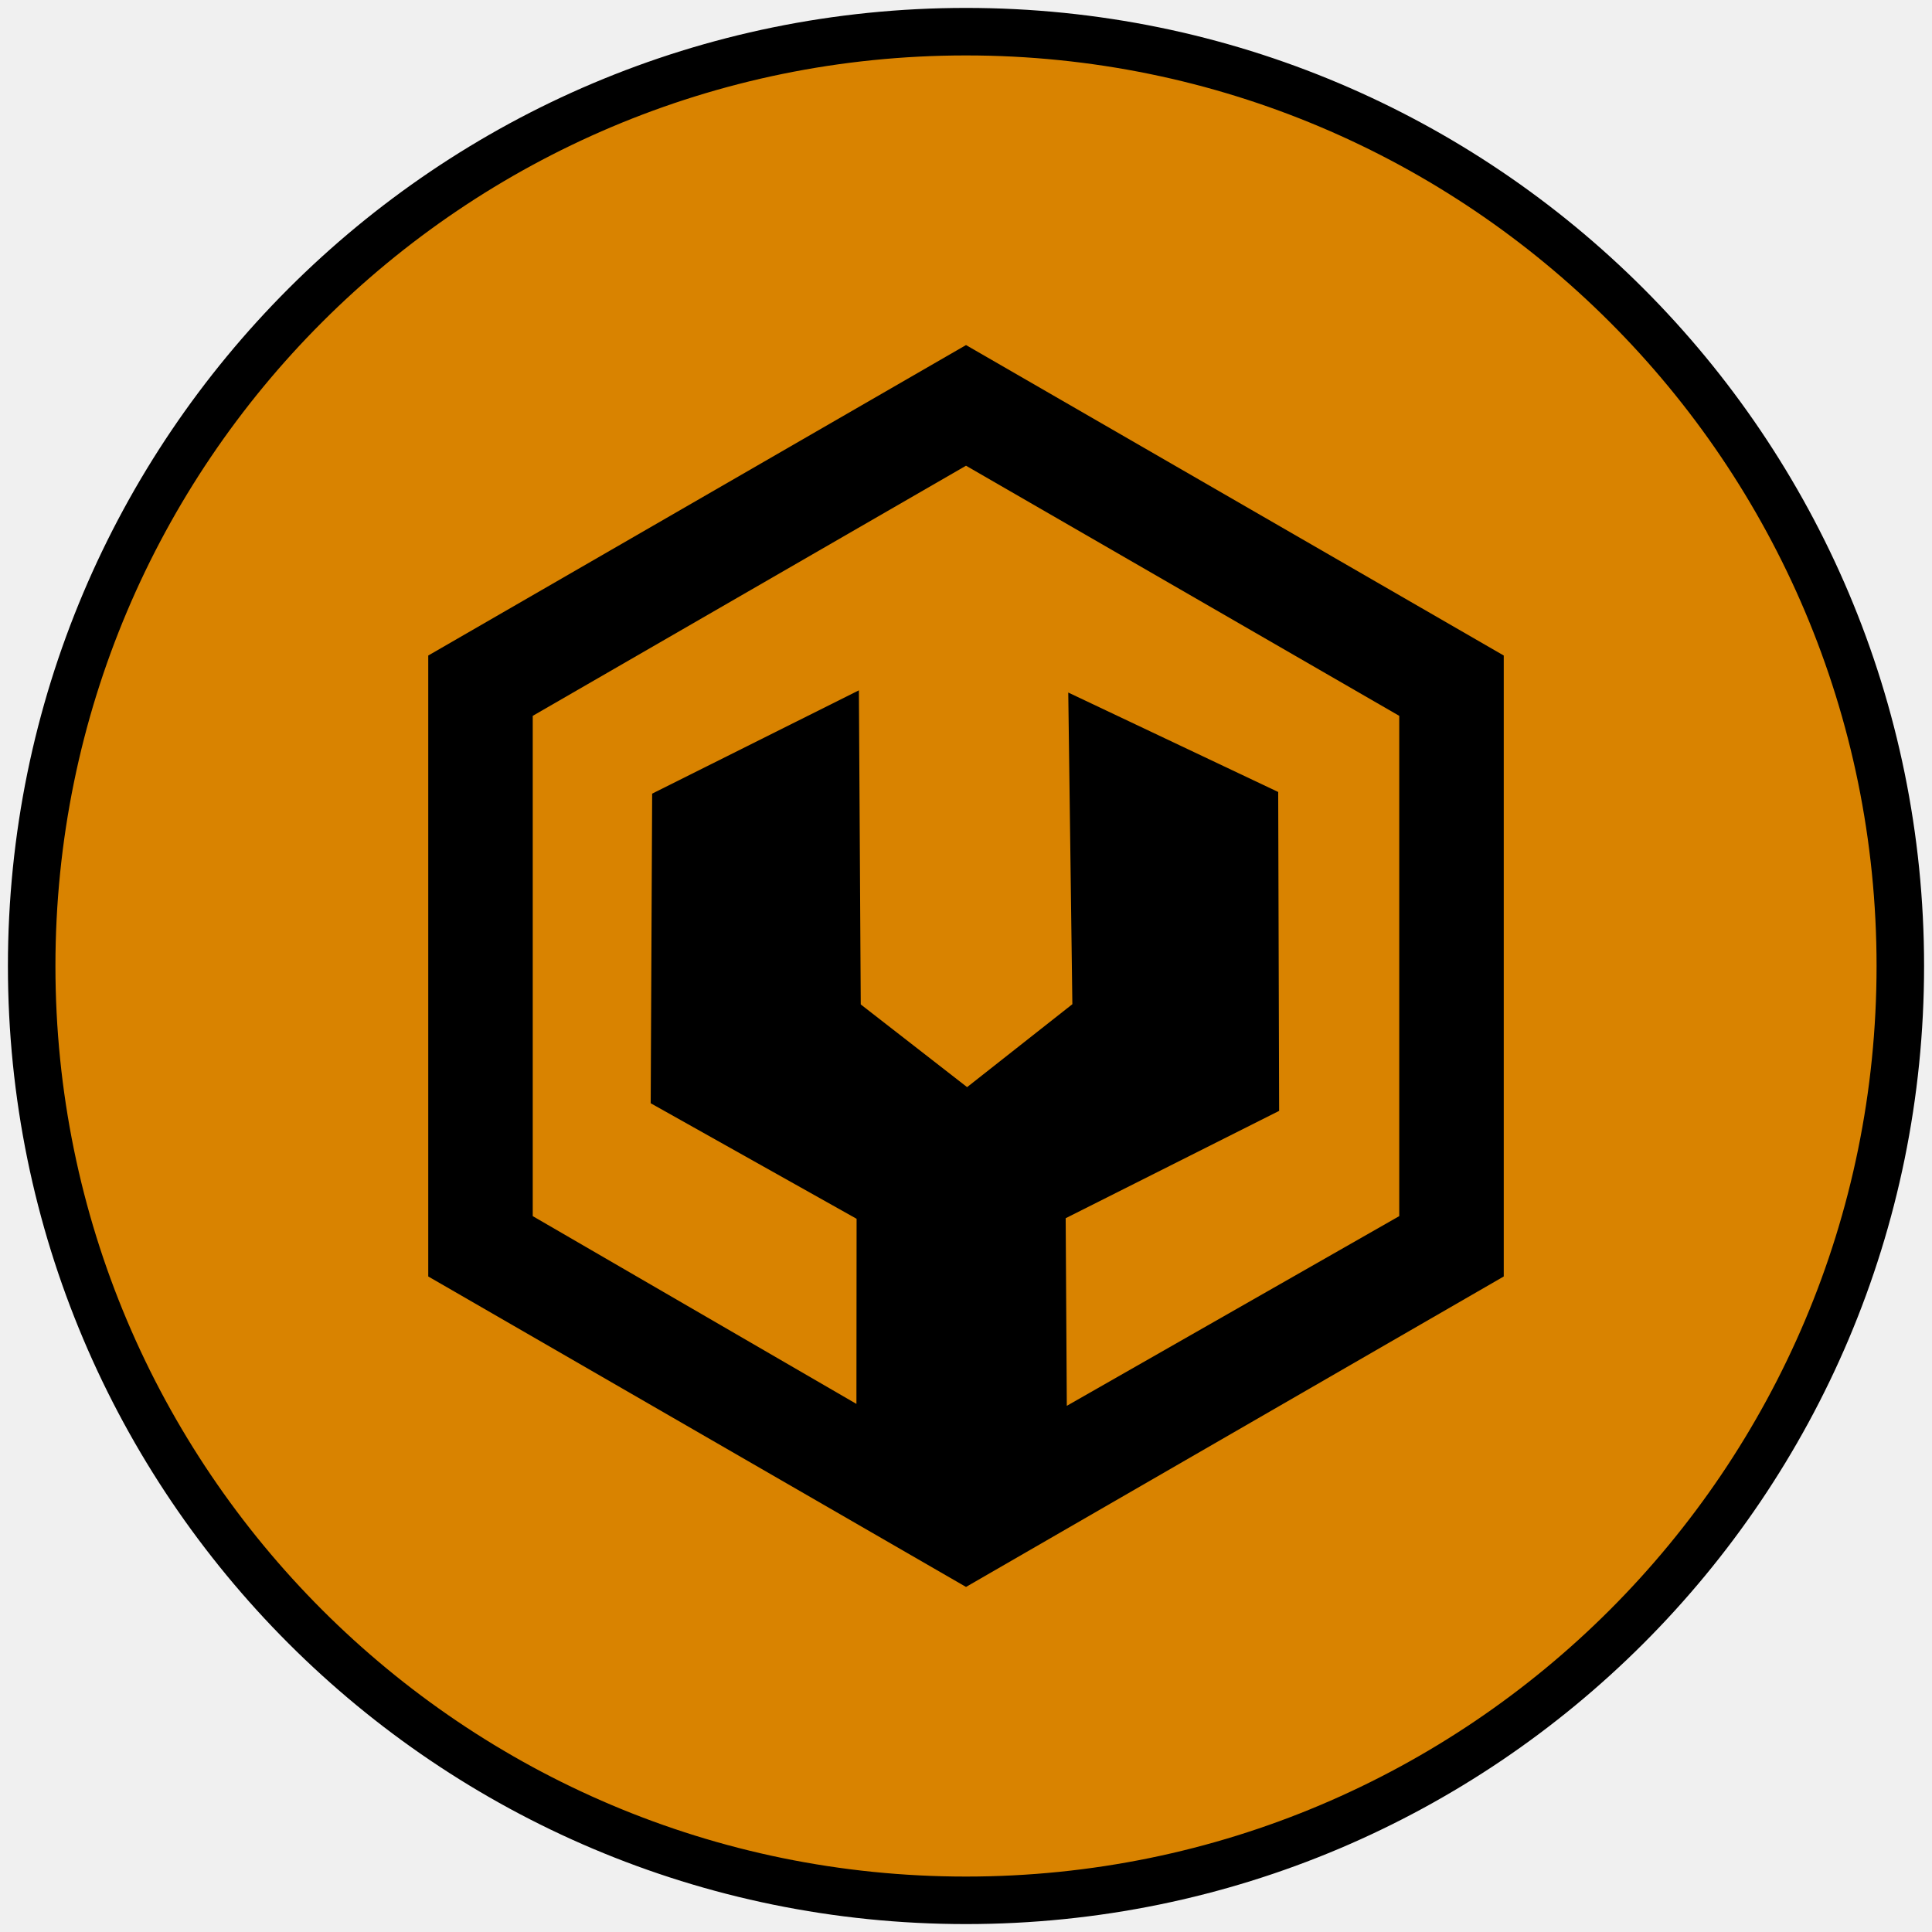
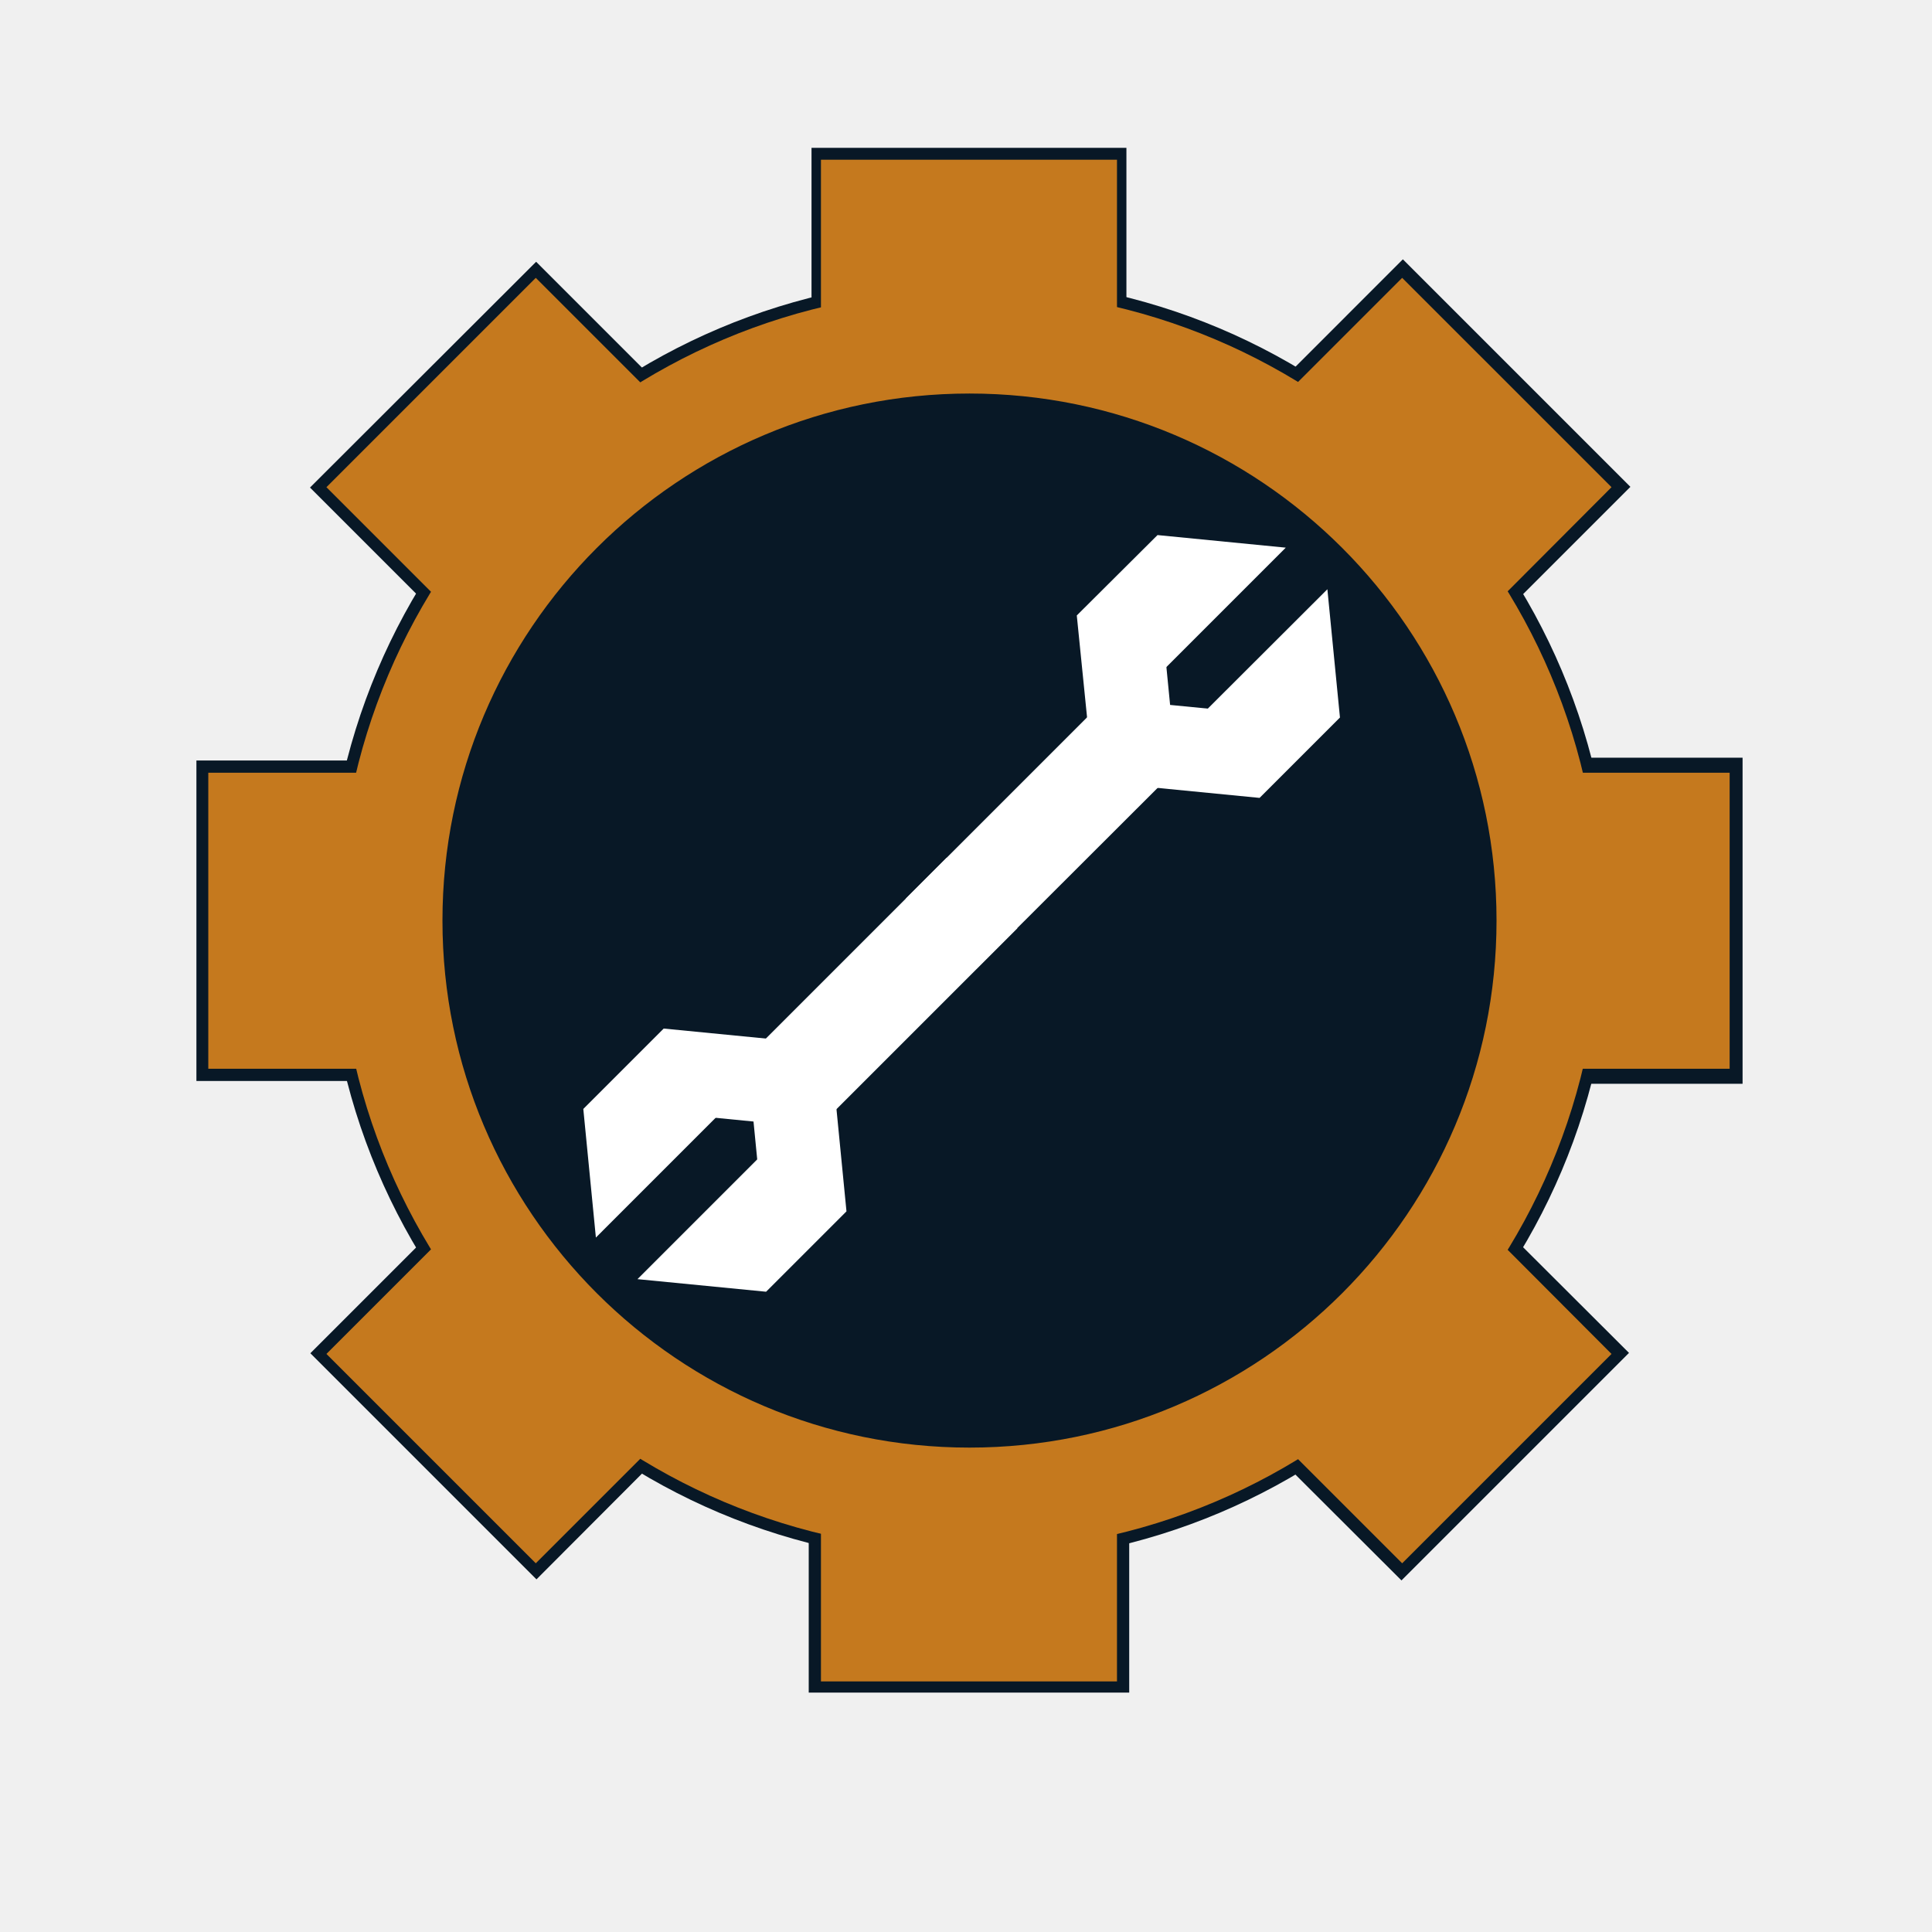
- <svg xmlns="http://www.w3.org/2000/svg" width="195mm" height="195mm" viewBox="40.508 40.508 609.929 609.929" id="svg2" version="1.1">
-   <g id="layer1" transform="translate(0,-361.4175)">
-     <g id="g4149" transform="matrix(0.8936631,0,0,0.8936631,36.63725,64.57029)" style="fill:#000000">
-       <circle style="opacity:1;fill:#d98300;fill-opacity:1;fill-rule:nonzero;stroke:#000000;stroke-width:16.785;stroke-linecap:butt;stroke-linejoin:miter;stroke-miterlimit:4;stroke-dasharray:none;stroke-opacity:1" id="path4187" cx="345.583" cy="718.749" r="330.062" />
-       <path style="color:#000000;font-style:normal;font-variant:normal;font-weight:normal;font-stretch:normal;font-size:medium;line-height:normal;font-family:sans-serif;text-indent:0;text-align:start;text-decoration:none;text-decoration-line:none;text-decoration-style:solid;text-decoration-color:#000000;letter-spacing:normal;word-spacing:normal;text-transform:none;direction:ltr;block-progression:tb;writing-mode:lr-tb;baseline-shift:baseline;text-anchor:start;white-space:normal;clip-rule:nonzero;display:inline;overflow:visible;visibility:visible;opacity:1;isolation:auto;mix-blend-mode:normal;color-interpolation:sRGB;color-interpolation-filters:linearRGB;solid-color:#000000;solid-opacity:1;fill:#000000;fill-opacity:1;fill-rule:nonzero;stroke:none;stroke-width:8.34;stroke-linecap:butt;stroke-linejoin:miter;stroke-miterlimit:4;stroke-dasharray:none;stroke-dashoffset:0;stroke-opacity:1;color-rendering:auto;image-rendering:auto;shape-rendering:auto;text-rendering:auto;enable-background:accumulate" d="M 535.552,609.07 345.588,499.396 155.615,609.07 l 0,219.358 9.233,5.326 180.739,104.349 189.964,-109.675 z m -36.916,21.311 0,176.728 -117.44,67.013 -0.401,-66.276 75.406,-37.919 -0.331,-112.652 -74.162,-35.129 1.448,110.1 -37.183,29.294 -37.571,-29.216 -0.656,-110.957 -73.033,36.494 -0.514,109.376 72.736,40.815 -0.059,65.395 -114.346,-66.338 0,-176.728 153.057,-88.364 z" id="path6005" />
+ <svg xmlns="http://www.w3.org/2000/svg" version="1.1" x="0px" y="0px" viewBox="0 0 552.8 552.8" style="enable-background:new 0 0 552.8 552.8;" xml:space="preserve">
+   <style type="text/css">
+ 	.st0{fill:#081826;}
+ 	.st1{fill:#C5791E;}
+ 	.st2{fill:#FFFFFF;}
+ </style>
+   <g id="bg">
+     <circle id="path8598_4_" class="st0" cx="277.4" cy="263.4" r="183.9" />
+     <polyline class="st0" points="232.2,104.3 232.2,42.3 322.3,42.3 322.3,104.3  " />
+     <polyline class="st0" points="323.1,421.9 323.1,484.3 231.4,484.3 231.4,421.9  " />
+     <polyline class="st0" points="435.2,216.8 498.6,216.8 498.6,310.1 435.2,310.1  " />
+     <polyline class="st0" points="118.8,309.3 56.2,309.3 56.2,217.6 118.8,217.6  " />
+     <polyline class="st0" points="132.8,183.6 88.7,139.5 153.4,74.9 197.4,118.9  " />
+     <polyline class="st0" points="421.8,342.9 466.1,387.1 401,452.2 356.7,408  " />
+     <polyline class="st0" points="356.7,118.9 401.4,74.2 466.5,139.3 421.8,184  " />
+     <polyline class="st0" points="197.4,407.9 153.5,451.9 88.8,387.2 132.8,343.2  " />
+   </g>
+   <g id="Layer_3">
+     <circle id="path8598_1_" class="st1" cx="277.4" cy="263.4" r="180.5" />
+     <polyline class="st1" points="234.9,102.6 234.9,45.7 319.6,45.7 319.6,102.6  " />
+     <polyline class="st1" points="319.6,424.3 319.6,481.1 234.9,481.1 234.9,424.3  " />
+     <circle id="path8598_2_" class="st0" cx="277.4" cy="263.4" r="150.8" />
+     <polyline class="st1" points="438.1,221.1 494.9,221.1 494.9,305.8 438.1,305.8  " />
+     <polyline class="st1" points="116.4,305.8 59.6,305.8 59.6,221.1 116.4,221.1  " />
+     <polyline class="st1" points="133.6,179.6 93.4,139.4 153.3,79.5 193.5,119.7  " />
+     <polyline class="st1" points="421,347.2 461.1,387.4 401.2,447.3 361,407.1  " />
+     <polyline class="st1" points="361,119.7 401.2,79.5 461.1,139.4 421,179.6  " />
+     <polyline class="st1" points="193.5,407.1 153.3,447.3 93.4,387.4 133.6,347.2  " />
+   </g>
+   <g id="Layer_2">
+     <g>
+       <rect x="224.7" y="243.3" transform="matrix(0.7071 -0.7071 0.7071 0.7071 -102.6162 271.8761)" class="st0" width="104.3" height="32.9" />
+       <polygon class="st2" points="353.2,203.5 279.4,277.2 259.2,257.1 333,183.3 334.8,201.7   " />
+       <polygon class="st2" points="367.9,156.7 311.8,212.8 308.1,176.1 331.2,153.1   " />
+       <polygon class="st2" points="323.6,224.7 379.8,168.6 383.4,205.3 360.4,228.3   " />
+       <polygon class="st2" points="197.2,319.1 270.9,245.4 291.1,265.6 217.4,339.3 215.6,320.9   " />
+       <polygon class="st2" points="182.4,366 238.6,309.8 242.2,346.6 219.2,369.6   " />
+       <polygon class="st2" points="226.7,297.9 170.5,354.1 166.9,317.3 189.9,294.3   " />
    </g>
  </g>
</svg>
